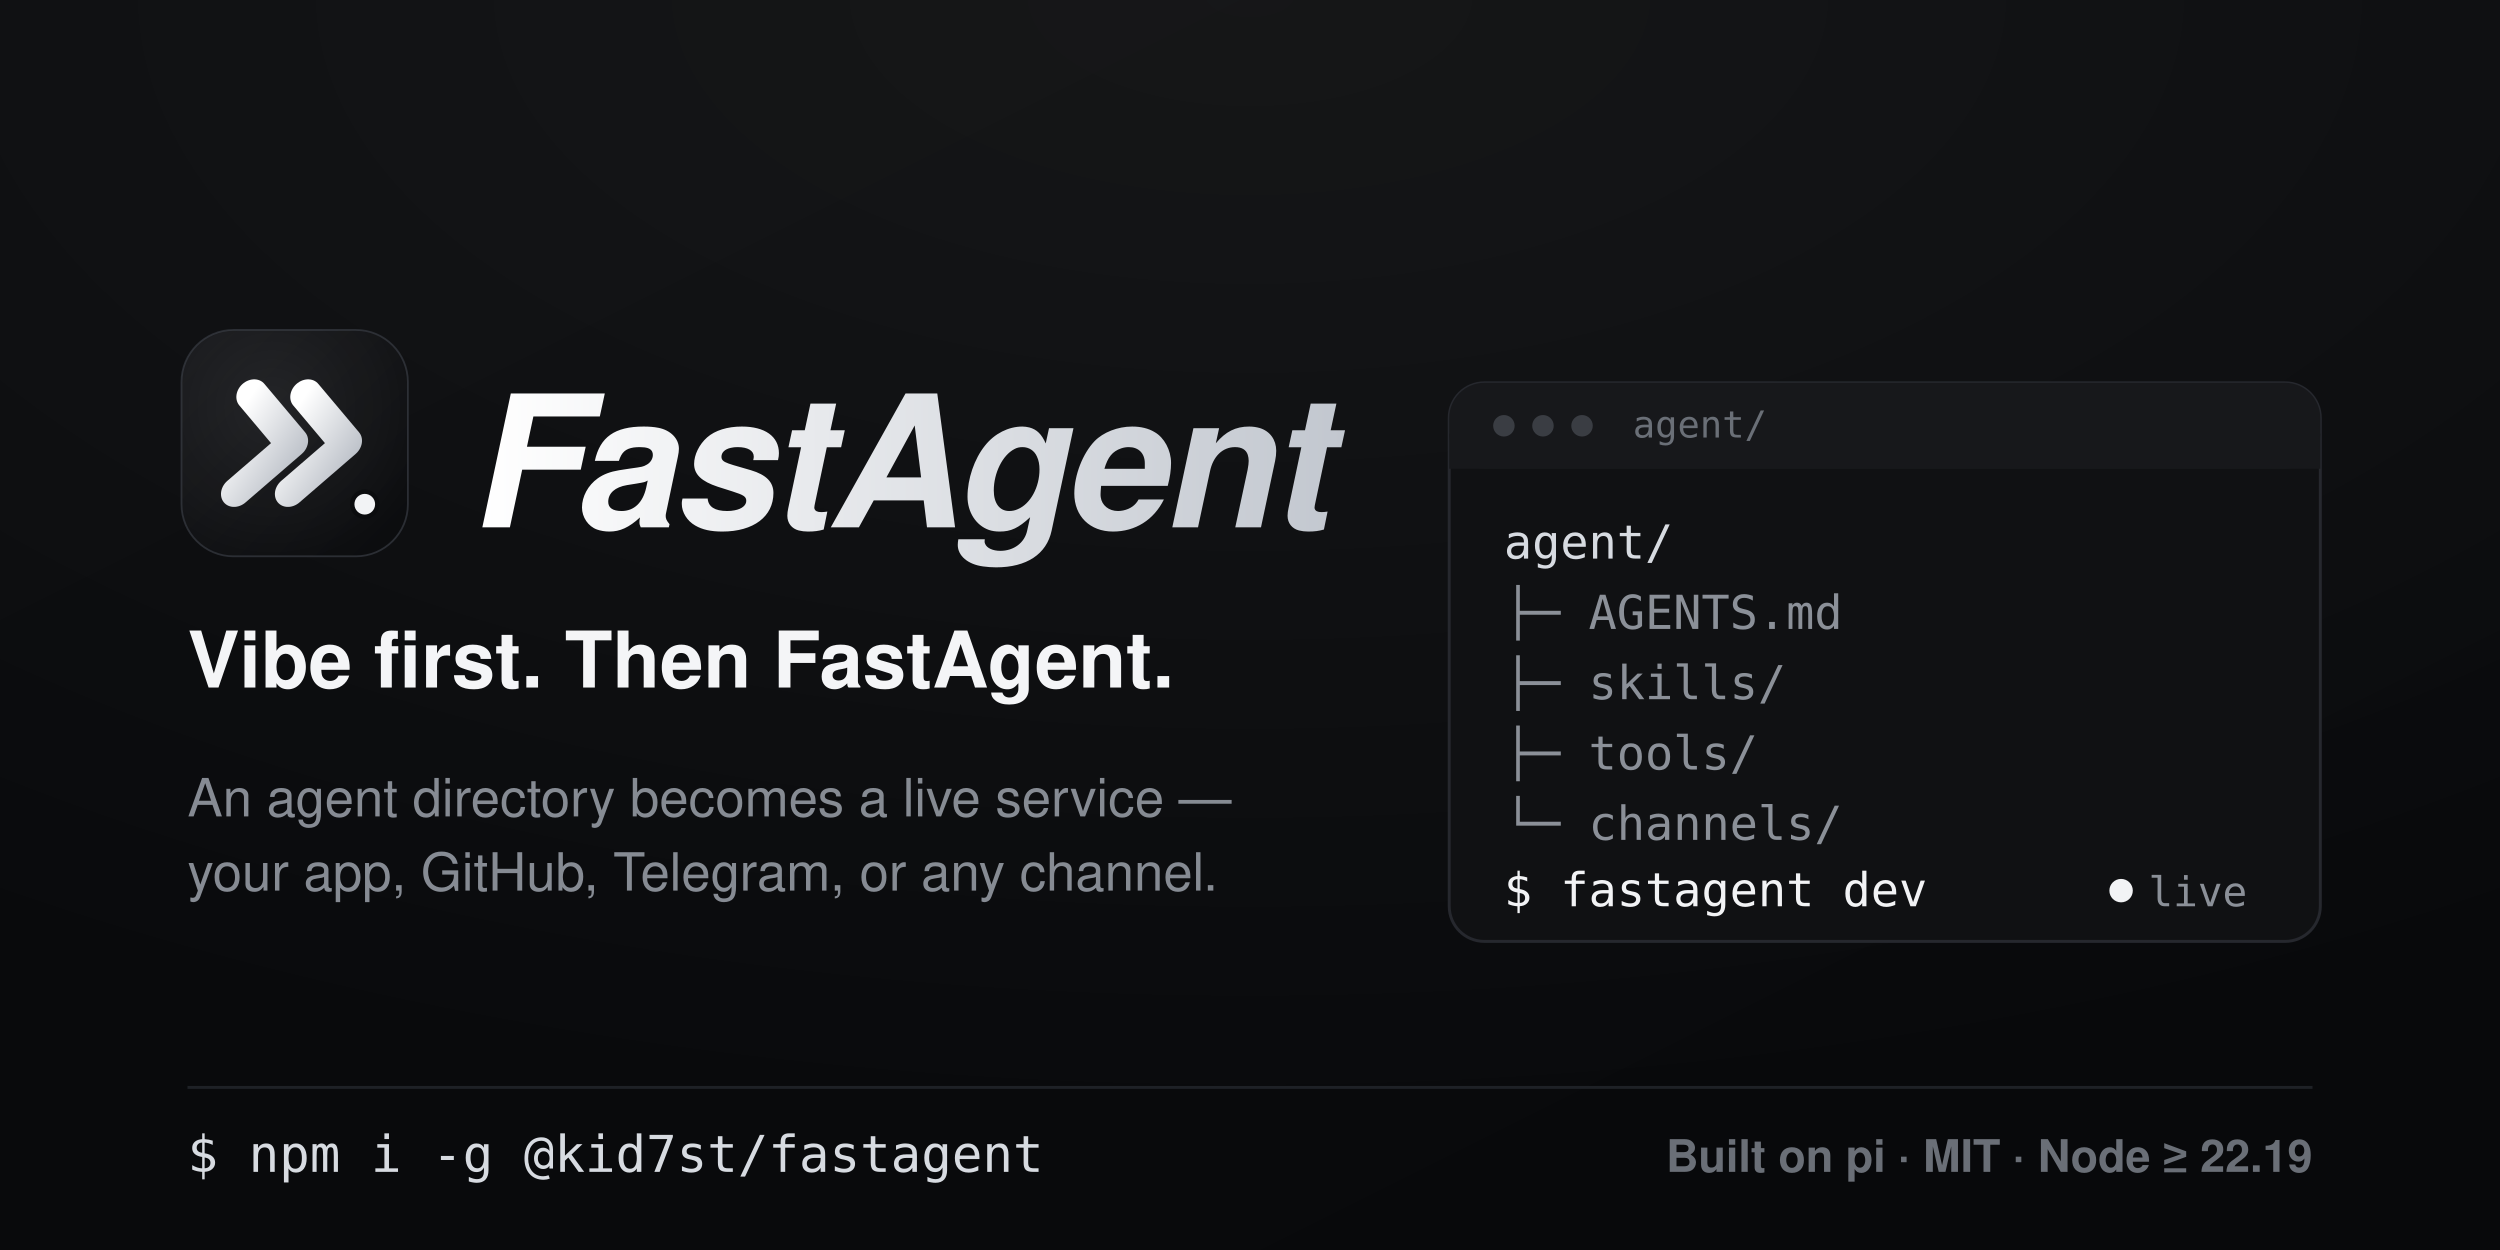
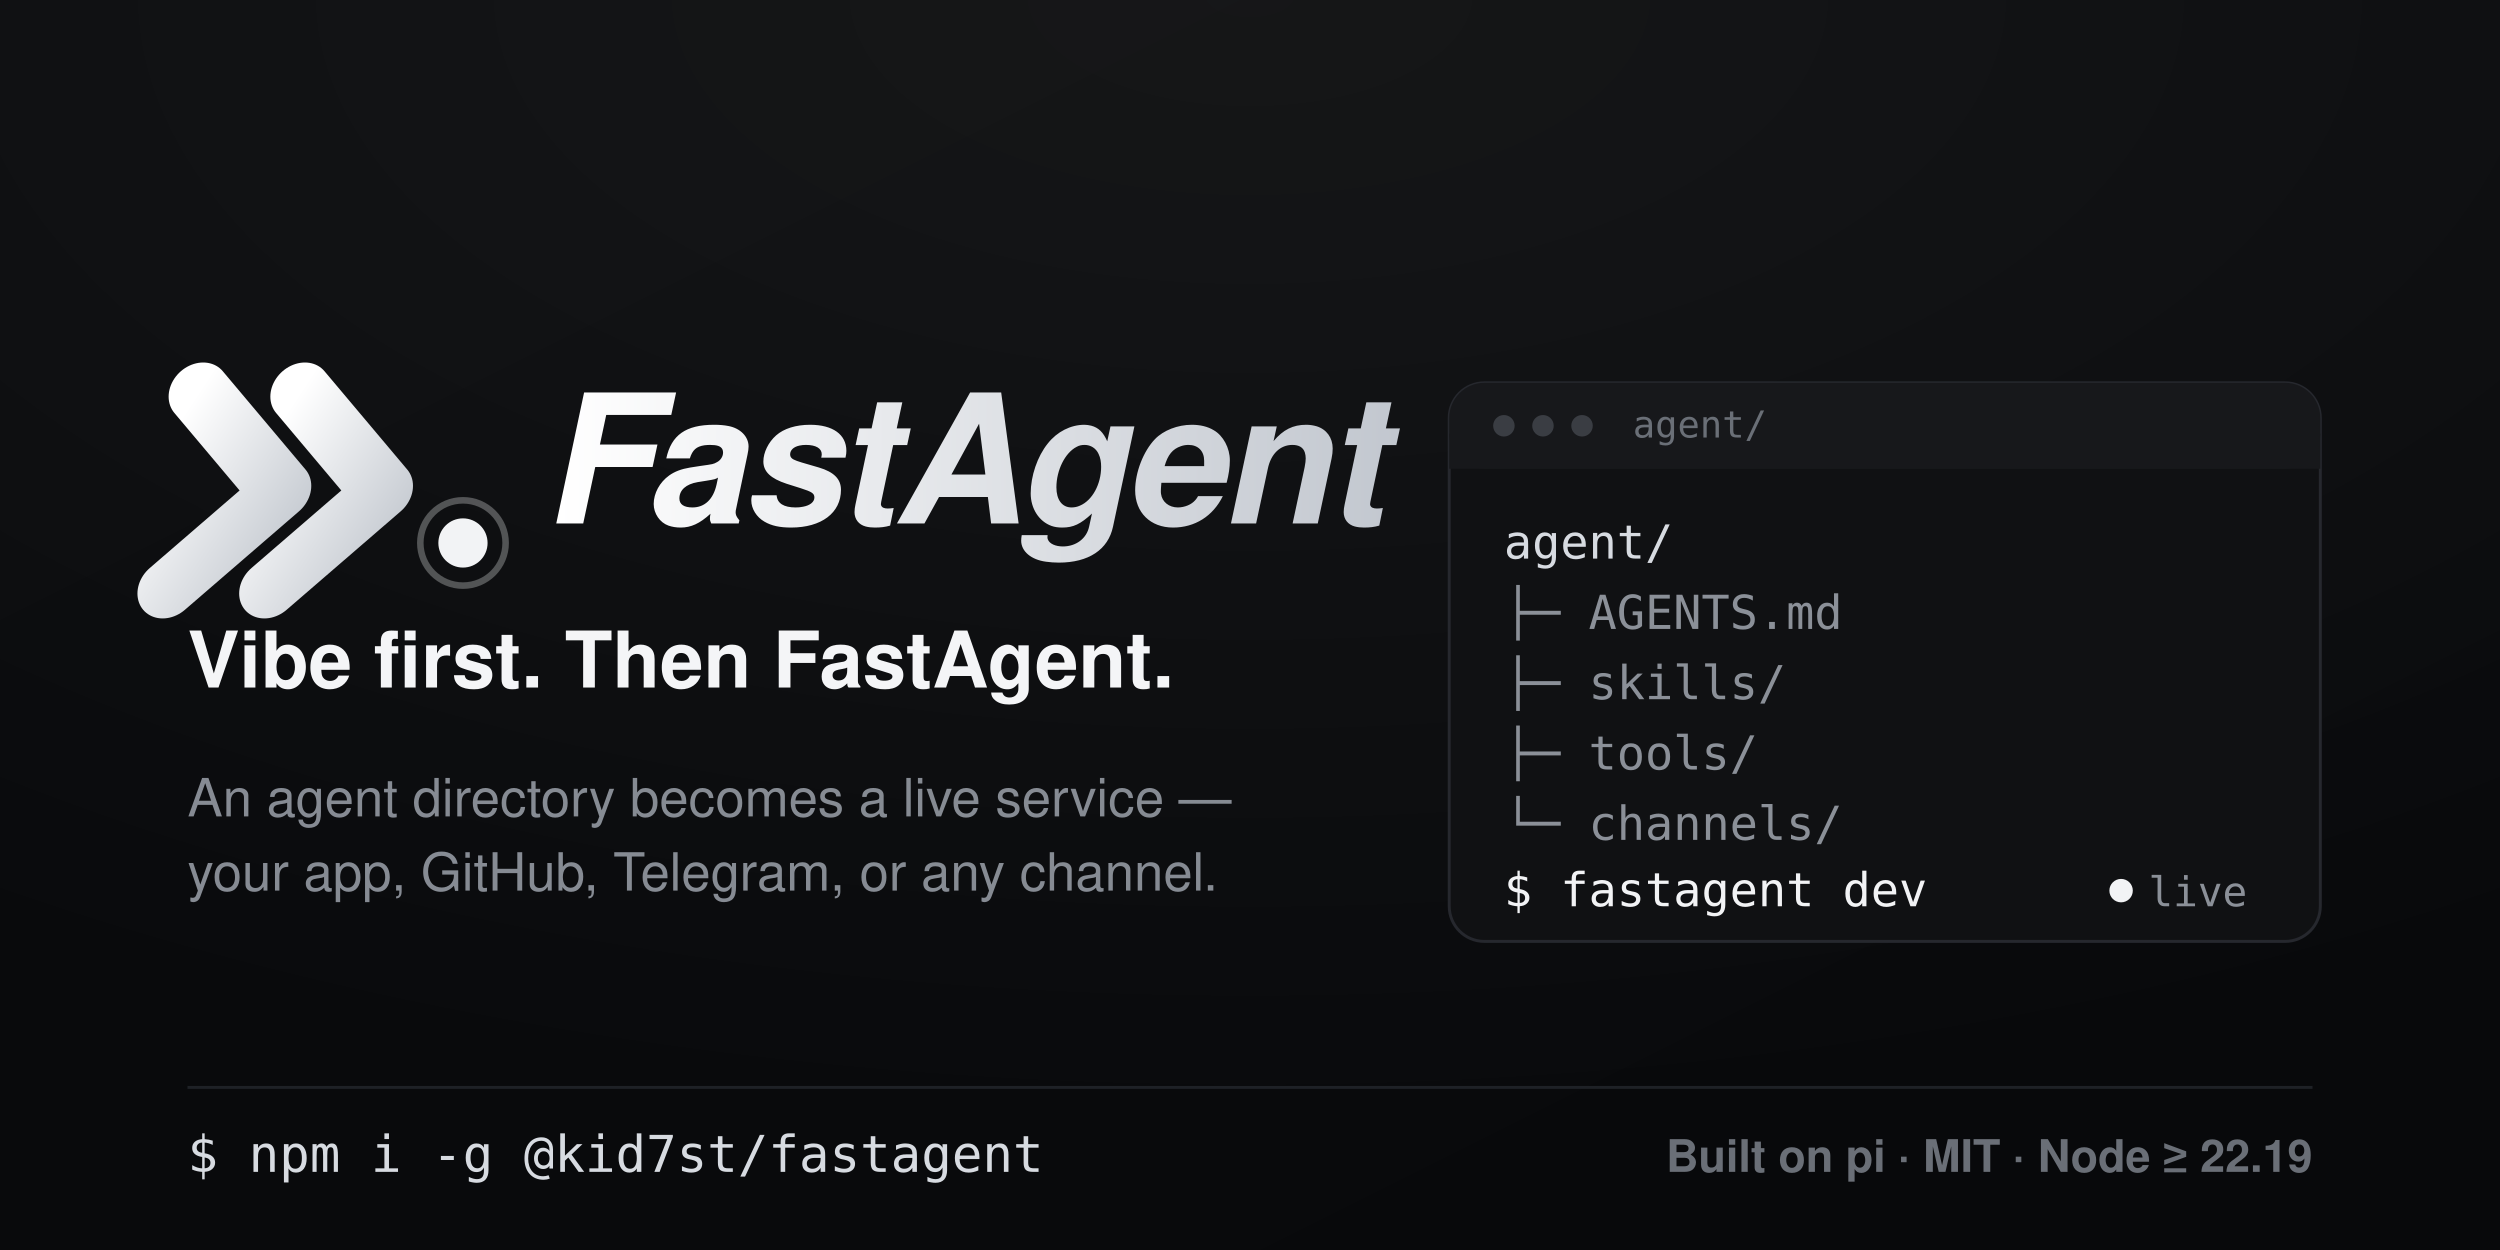
<svg xmlns="http://www.w3.org/2000/svg" width="1280" height="640" viewBox="0 0 1280 640">
  <defs>
    <linearGradient id="ink" x1="0" y1="0" x2="1" y2="1">
      <stop offset="0" stop-color="#ffffff" />
-       <stop offset="1" stop-color="#b9bec6" />
+       <stop offset="1" stop-color="#c4c9d0" />
    </linearGradient>
    <linearGradient id="pagebg" x1="0" y1="0" x2="1" y2="1">
      <stop offset="0" stop-color="#0a0b0d" />
      <stop offset="1" stop-color="#08090b" />
    </linearGradient>
    <radialGradient id="pagesheen" cx="0.5" cy="0" r="0.9">
      <stop offset="0" stop-color="#ffffff" stop-opacity="0.05" />
      <stop offset="1" stop-color="#ffffff" stop-opacity="0" />
    </radialGradient>
-     <linearGradient id="badge" x1="0" y1="0" x2="1" y2="1">
-       <stop offset="0" stop-color="#17181b" />
-       <stop offset="1" stop-color="#0b0c0e" />
-     </linearGradient>
-     <radialGradient id="sheen" cx="0.4" cy="0.34" r="0.7">
-       <stop offset="0" stop-color="#ffffff" stop-opacity="0.07" />
-       <stop offset="1" stop-color="#ffffff" stop-opacity="0" />
-     </radialGradient>
    <linearGradient id="word" x1="0" y1="0" x2="1" y2="0">
      <stop offset="0" stop-color="#ffffff" />
      <stop offset="1" stop-color="#c2c7cf" />
    </linearGradient>
  </defs>
  <rect width="1280" height="640" fill="url(#pagebg)" />
  <rect width="1280" height="640" fill="url(#pagesheen)" />
-   <g transform="translate(92,168) scale(0.46)">
-     <rect x="2" y="2" width="252" height="252" rx="58" fill="url(#badge)" stroke="#2b2e34" stroke-width="2" />
-     <rect x="2" y="2" width="252" height="252" rx="58" fill="url(#sheen)" />
-     <g transform="translate(6,0) skewX(-9)" fill="none" stroke="url(#ink)" stroke-width="34" stroke-linecap="round" stroke-linejoin="round">
-       <polyline points="86,74 140,128 86,182" />
-       <polyline points="146,74 200,128 146,182" />
+   <g transform="translate(64,152) scale(0.84)">
+     <g transform="translate(2,0) skewX(-9)" fill="none" stroke="url(#ink)" stroke-width="36" stroke-linecap="round" stroke-linejoin="round">
+       <polyline points="52,58 112,118 52,178" />
+       <polyline points="114,58 174,118 114,178" />
    </g>
-     <circle cx="206" cy="196" r="14" fill="#f2f3f5" />
-     <circle cx="206" cy="196" r="14" fill="none" stroke="#0b0c0e" stroke-width="5" />
+     <circle cx="206" cy="150" r="15" fill="#f2f3f5" />
+     <circle cx="206" cy="150" r="26" fill="none" stroke="#f2f3f5" stroke-opacity="0.3" stroke-width="4" />
  </g>
-   <text x="240" y="270" font-family="Helvetica Neue, Helvetica, Arial, sans-serif" font-size="94" font-weight="800" letter-spacing="-2" font-style="italic" fill="url(#word)">FastAgent</text>
+   <text x="278" y="268" font-family="Helvetica Neue, Helvetica, Arial, sans-serif" font-size="92" font-weight="800" letter-spacing="-2" font-style="italic" fill="url(#word)">FastAgent</text>
  <text x="96" y="352" font-family="Helvetica Neue, Helvetica, Arial, sans-serif" font-size="40" font-weight="700" fill="#f4f5f7">Vibe first. Then FastAgent.</text>
  <text x="96" y="418" font-family="Helvetica Neue, Helvetica, Arial, sans-serif" font-size="27" font-weight="400" fill="#868b93">An agent directory becomes a live service —</text>
  <text x="96" y="456" font-family="Helvetica Neue, Helvetica, Arial, sans-serif" font-size="27" font-weight="400" fill="#868b93">your app, GitHub, Telegram, or any channel.</text>
  <g>
    <rect x="742" y="196" width="446" height="286" rx="18" fill="#101113" stroke="#26282e" stroke-width="1.5" />
    <rect x="742" y="196" width="446" height="44" rx="18" fill="#17181b" />
    <rect x="742" y="222" width="446" height="18" fill="#17181b" />
    <circle cx="770" cy="218" r="5.5" fill="#3a3d43" />
    <circle cx="790" cy="218" r="5.5" fill="#3a3d43" />
    <circle cx="810" cy="218" r="5.5" fill="#3a3d43" />
    <text x="836" y="224" font-family="Menlo, DejaVu Sans Mono, monospace" font-size="19" fill="#6a6f77">agent/</text>
    <g font-family="Menlo, DejaVu Sans Mono, monospace" font-size="24">
      <text x="770" y="286" fill="#d7dbe1">agent/</text>
      <text x="770" y="322" fill="#8b9098">├─ AGENTS.md</text>
      <text x="770" y="358" fill="#8b9098">├─ skills/</text>
      <text x="770" y="394" fill="#8b9098">├─ tools/</text>
      <text x="770" y="430" fill="#8b9098">└─ channels/</text>
      <text x="770" y="464" fill="#f2f3f5">$ fastagent dev</text>
    </g>
    <circle cx="1086" cy="456" r="6" fill="#f2f3f5" />
    <text x="1100" y="464" font-family="Menlo, DejaVu Sans Mono, monospace" font-size="21" fill="#8b9098">live</text>
  </g>
  <rect x="96" y="556" width="1088" height="1.5" fill="#1e2126" />
  <text x="96" y="600" font-family="Menlo, DejaVu Sans Mono, monospace" font-size="26" fill="#d7dbe1">$ npm i -g @kid7st/fastagent</text>
  <text x="1184" y="600" text-anchor="end" font-family="Helvetica Neue, Helvetica, Arial, sans-serif" font-size="23" font-weight="600" fill="#6a6f77">Built on pi · MIT · Node ≥ 22.19</text>
</svg>
